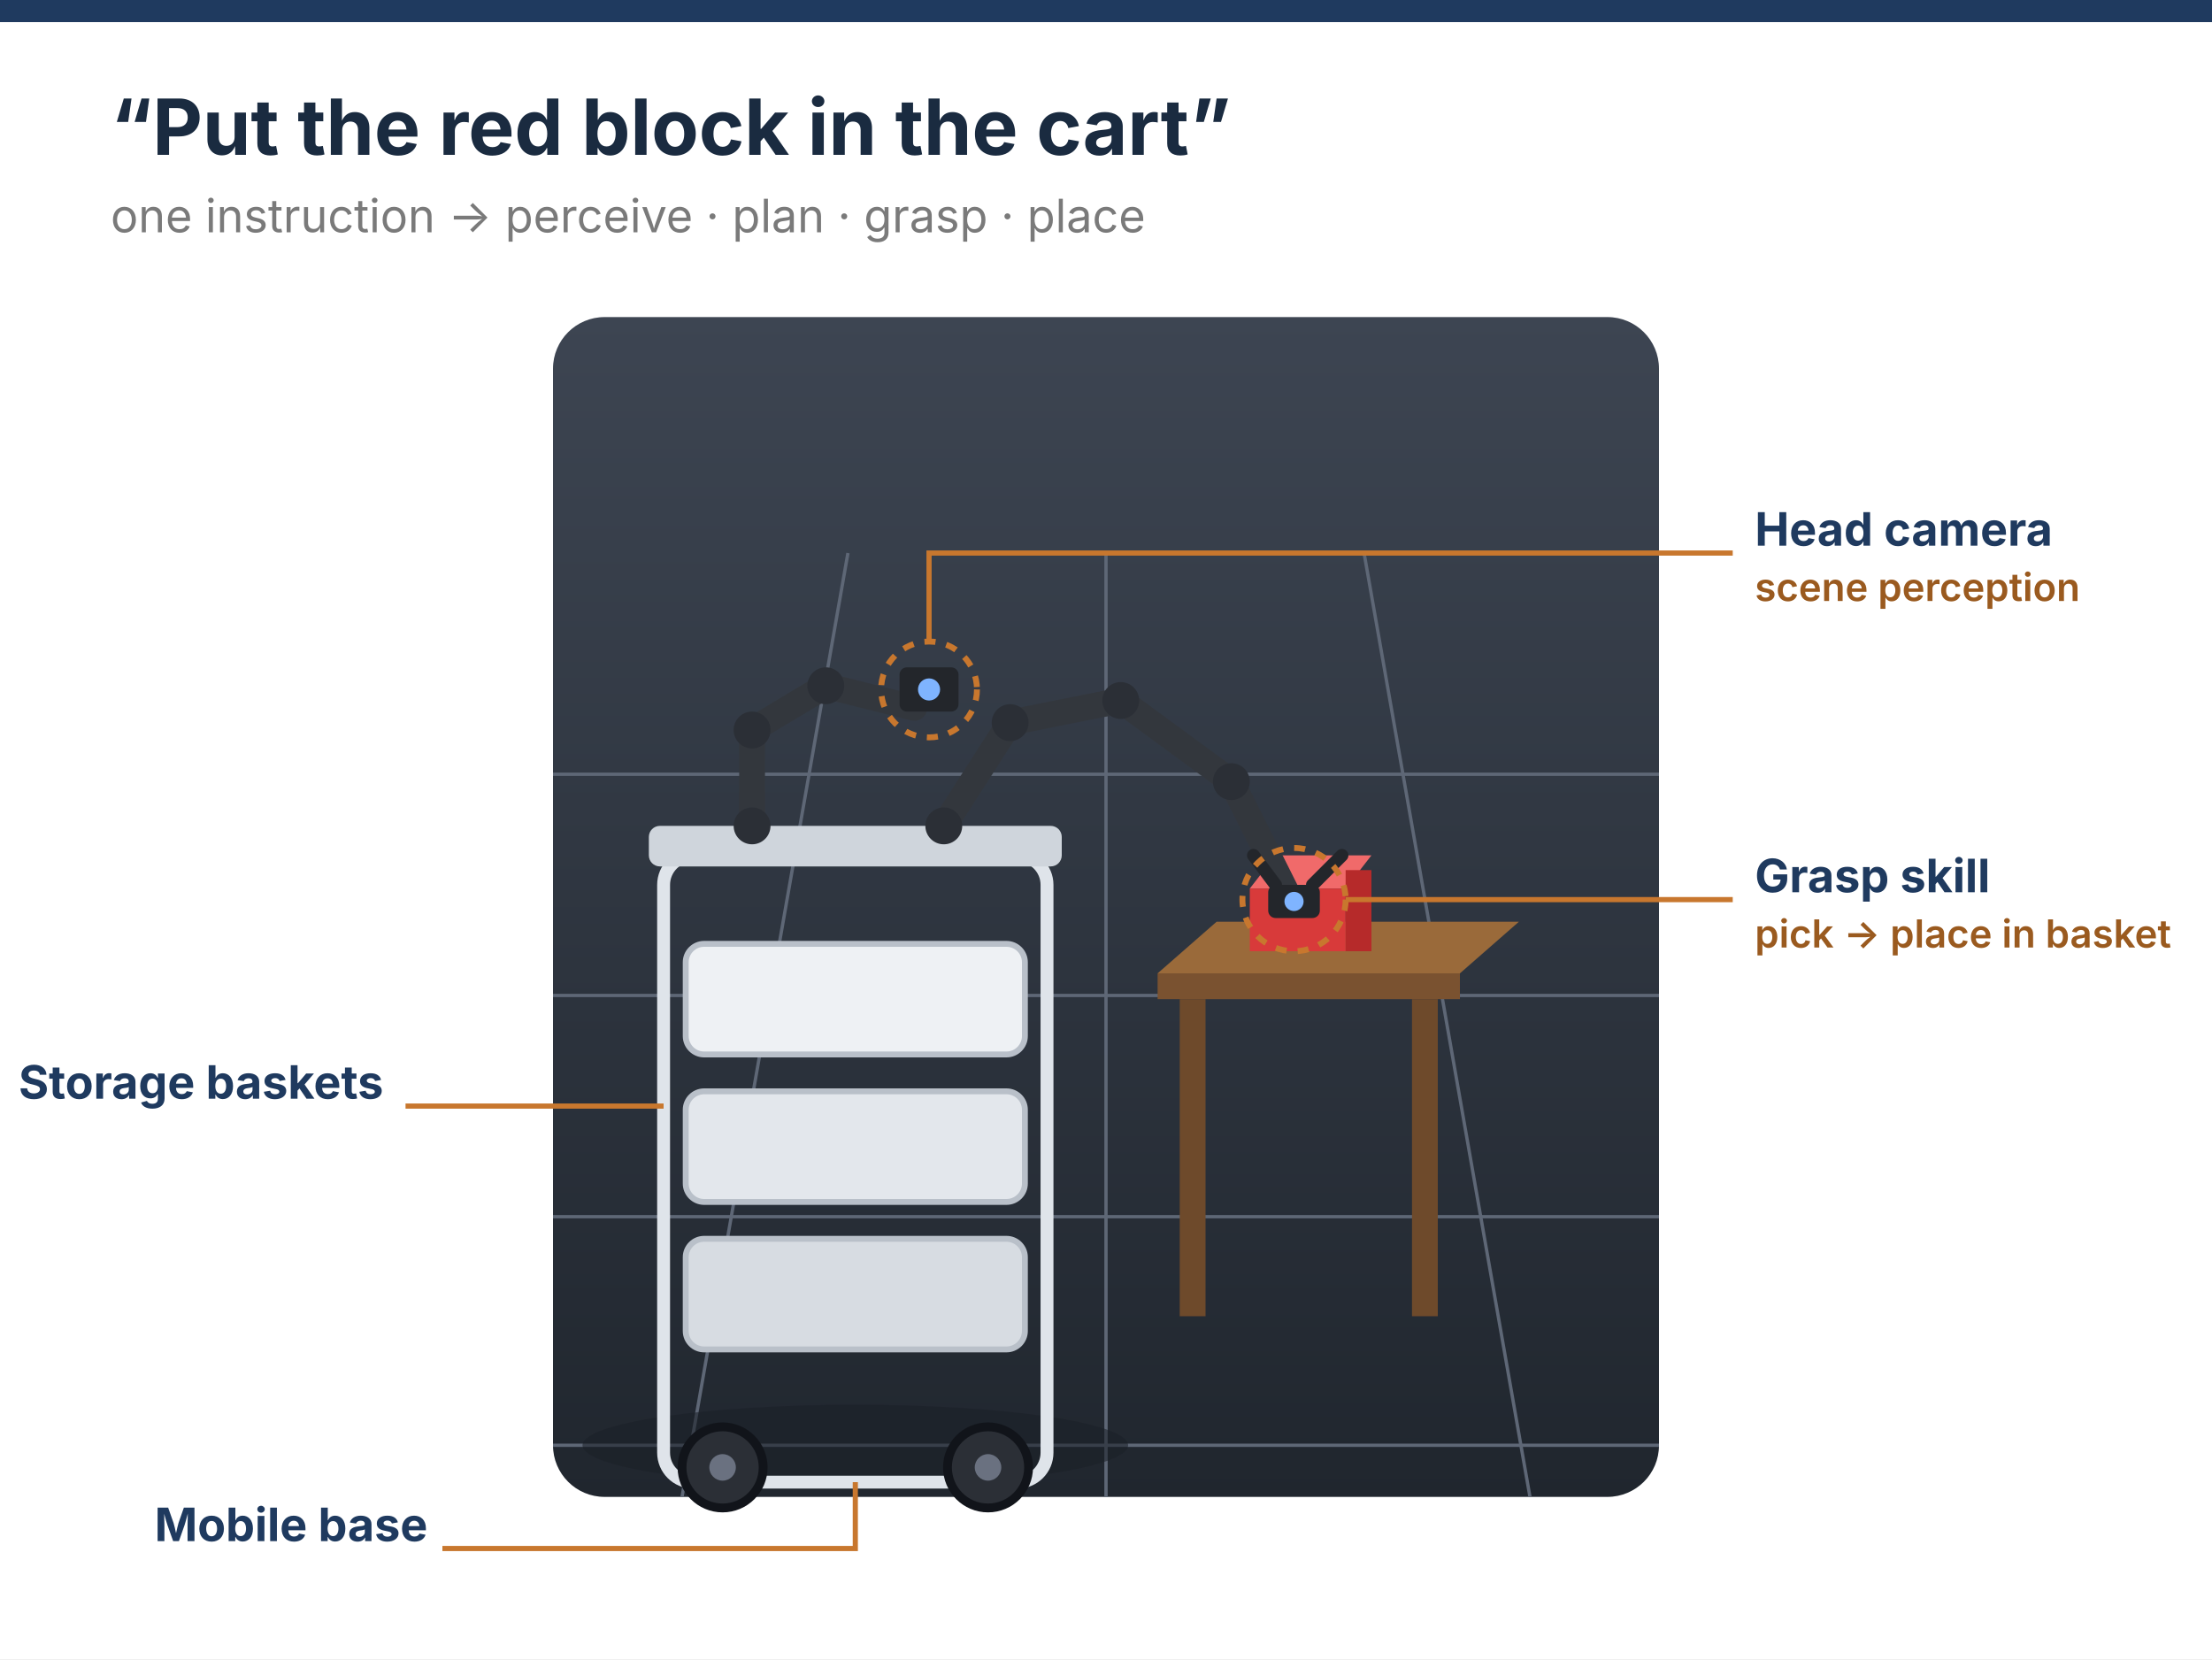
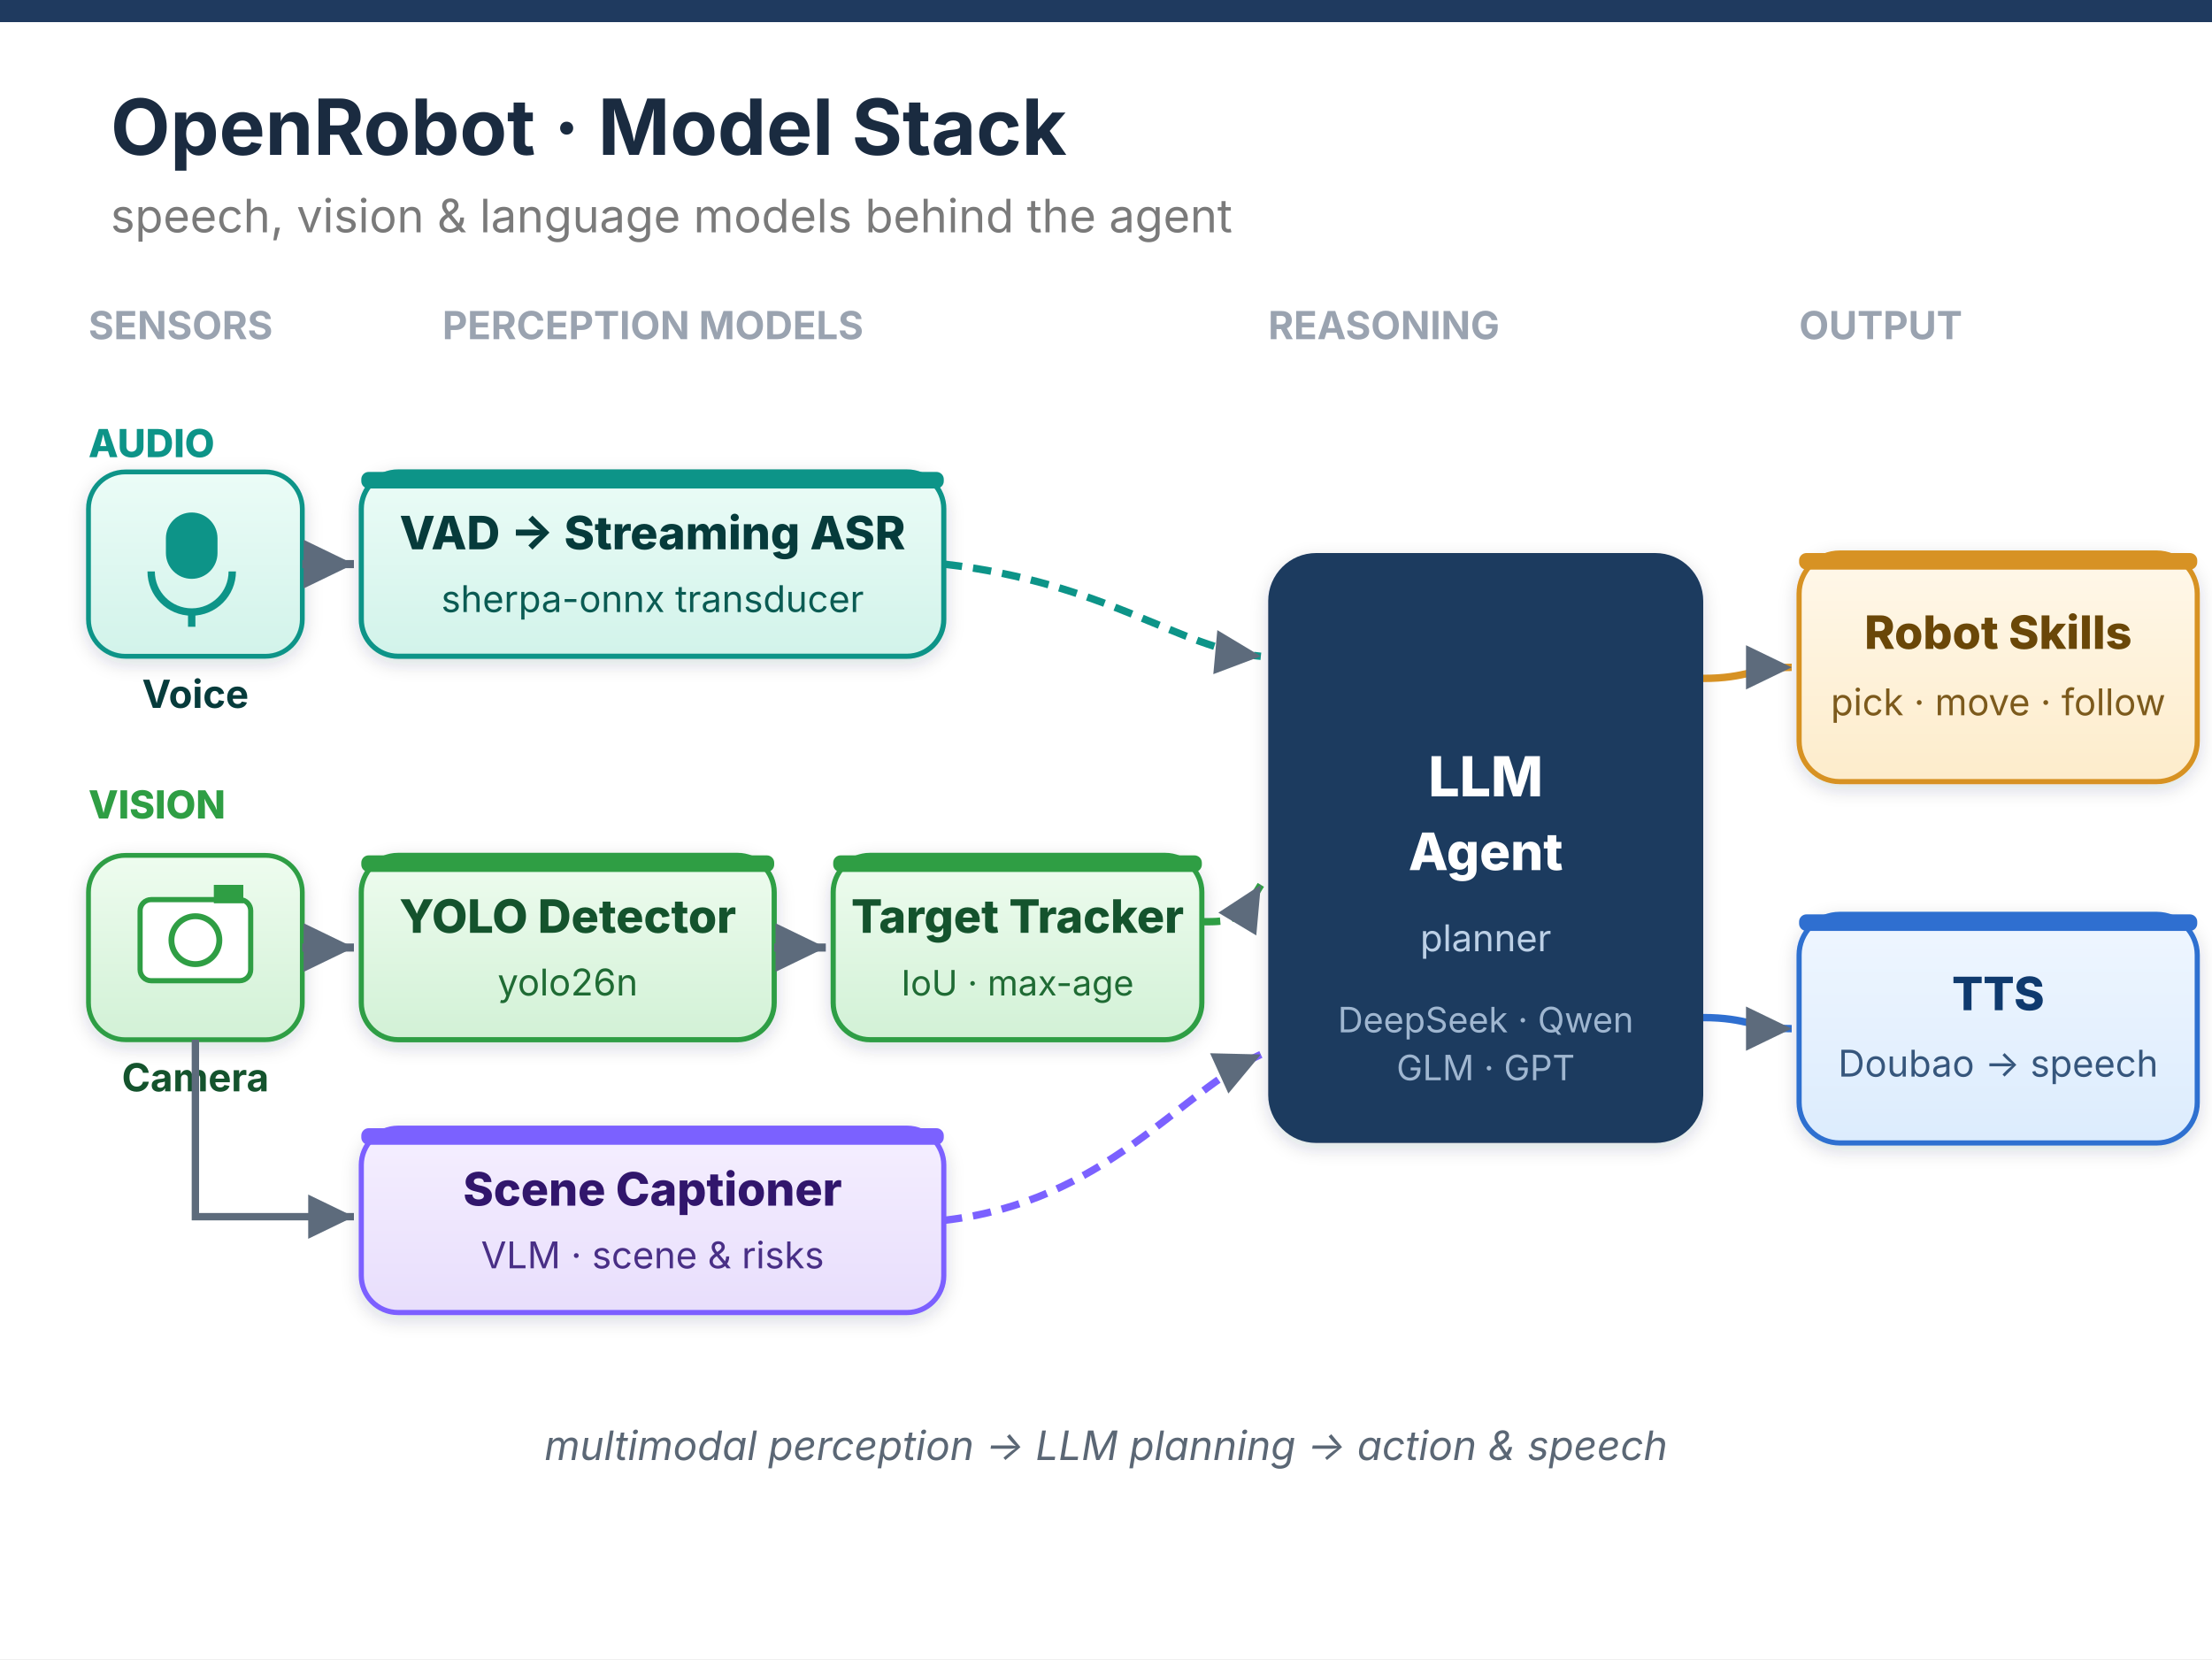
<svg xmlns="http://www.w3.org/2000/svg" viewBox="0 0 600 450" font-family="'Inter','Helvetica Neue',Arial,sans-serif">
  <defs>
-     <linearGradient id="orb2_floor" x1="0" y1="0" x2="0" y2="1">
-       <stop offset="0" stop-color="#3d4552" />
-       <stop offset="1" stop-color="#20262e" />
+     <filter id="ds2" x="-30%" y="-30%" width="160%" height="160%">
+       <feDropShadow dx="0" dy="1.5" stdDeviation="2.4" flood-color="#1a2b40" flood-opacity="0.16" />
+     </filter>
+     <linearGradient id="a_blue" x1="0" y1="0" x2="0" y2="1">
+       <stop offset="0" stop-color="#eff6ff" />
+       <stop offset="1" stop-color="#dcecfd" />
    </linearGradient>
-     <style>
-       .grid2{stroke:#5e6776;stroke-width:0.9;fill:none;}
-       .tag{fill:#1f3a5f;font-size:12.5px;font-weight:700;}
-       .tagsub{fill:#9a5a1f;font-size:10.5px;font-weight:600;}
-       .lead{stroke:#c8772e;stroke-width:1.4;fill:none;}
-     </style>
+     <linearGradient id="a_teal" x1="0" y1="0" x2="0" y2="1">
+       <stop offset="0" stop-color="#ebfcf7" />
+       <stop offset="1" stop-color="#d2f3ea" />
+     </linearGradient>
+     <linearGradient id="a_green" x1="0" y1="0" x2="0" y2="1">
+       <stop offset="0" stop-color="#eefcef" />
+       <stop offset="1" stop-color="#d2f1d6" />
+     </linearGradient>
+     <linearGradient id="a_violet" x1="0" y1="0" x2="0" y2="1">
+       <stop offset="0" stop-color="#f5efff" />
+       <stop offset="1" stop-color="#e8defc" />
+     </linearGradient>
+     <linearGradient id="a_amber" x1="0" y1="0" x2="0" y2="1">
+       <stop offset="0" stop-color="#fff8ea" />
+       <stop offset="1" stop-color="#fdeccb" />
+     </linearGradient>
+     <marker id="a_ar" markerWidth="9" markerHeight="9" refX="6.2" refY="3" orient="auto">
+       <path d="M0,0 L6.2,3 L0,6 Z" fill="#5d6b7c" />
+     </marker>
  </defs>
  <rect width="600" height="450" fill="#ffffff" />
  <rect x="0" y="0" width="600" height="6" fill="#1f3a5f" />
-   <text x="30" y="42" fill="#1a2b40" font-size="21" font-weight="700">“Put the red block in the cart”</text>
-   <text x="30" y="63" fill="#7a7a7a" font-size="12.5">one instruction → perceive · plan · grasp · place</text>
-   <rect x="150" y="86" width="300" height="320" rx="14" fill="url(#orb2_floor)" />
-   <clipPath id="orb2_clip">
-     <rect x="150" y="86" width="300" height="320" rx="14" />
-   </clipPath>
-   <g clip-path="url(#orb2_clip)">
-     <path class="grid2" d="M150,210 L450,210" />
-     <path class="grid2" d="M150,270 L450,270" />
-     <path class="grid2" d="M150,330 L450,330" />
-     <path class="grid2" d="M150,392 L450,392" />
-     <path class="grid2" d="M230,150 L185,406" />
-     <path class="grid2" d="M300,150 L300,406" />
-     <path class="grid2" d="M370,150 L415,406" />
+   <text x="30" y="42" fill="#1a2b40" font-size="21" font-weight="700">OpenRobot · Model Stack</text>
+   <text x="30" y="63" fill="#7a7a7a" font-size="12.5">speech, vision &amp; language models behind the agent</text>
+   <text x="24" y="92" fill="#9aa3b0" font-size="10.5" font-weight="700">SENSORS</text>
+   <text x="120" y="92" fill="#9aa3b0" font-size="10.5" font-weight="700">PERCEPTION MODELS</text>
+   <text x="344" y="92" fill="#9aa3b0" font-size="10.5" font-weight="700">REASONING</text>
+   <text x="488" y="92" fill="#9aa3b0" font-size="10.5" font-weight="700">OUTPUT</text>
+   <text x="24" y="124" fill="#0d9488" font-size="10.5" font-weight="800">AUDIO</text>
+   <text x="24" y="222" fill="#2f9e44" font-size="10.5" font-weight="800">VISION</text>
+   <g filter="url(#ds2)">
+     <rect x="24" y="128" width="58" height="50" rx="10" fill="url(#a_teal)" stroke="#0d9488" stroke-width="1.3" />
  </g>
-   <g>
-     <polygon points="330,250 412,250 396,264 314,264" fill="#9a6a3a" />
-     <rect x="314" y="264" width="82" height="7" fill="#7a5230" />
-     <rect x="320" y="271" width="7" height="86" fill="#6e4a2b" />
-     <rect x="383" y="271" width="7" height="86" fill="#6e4a2b" />
-     <polygon points="346,232 372,232 365,241 339,241" fill="#f06a6a" />
-     <rect x="339" y="241" width="26" height="17" fill="#d83a3a" />
-     <rect x="365" y="236" width="7" height="22" fill="#b62a2a" />
+   <rect x="45" y="139" width="14" height="18" rx="7" fill="#0d9488" />
+   <path d="M41,155 a11,11 0 0 0 22,0" fill="none" stroke="#0d9488" stroke-width="2" />
+   <line x1="52" y1="166" x2="52" y2="170" stroke="#0d9488" stroke-width="2" />
+   <text x="53" y="174" fill="#063b3b" font-size="9.5" font-weight="700" text-anchor="middle"> </text>
+   <text x="53" y="192" fill="#063b3b" font-size="10.5" font-weight="700" text-anchor="middle">Voice</text>
+   <g filter="url(#ds2)">
+     <rect x="24" y="232" width="58" height="50" rx="10" fill="url(#a_green)" stroke="#2f9e44" stroke-width="1.3" />
  </g>
-   <g stroke-linejoin="round" stroke-linecap="round">
-     <ellipse cx="232" cy="392" rx="74" ry="11" fill="#1a1f27" opacity="0.55" />
-     <rect x="180" y="232" width="104" height="170" rx="8" fill="none" stroke="#dfe4ea" stroke-width="3.5" />
-     <rect x="186" y="256" width="92" height="30" rx="5" fill="#eef1f4" stroke="#b9c0c9" stroke-width="1.6" />
-     <rect x="186" y="296" width="92" height="30" rx="5" fill="#e3e7ec" stroke="#b9c0c9" stroke-width="1.6" />
-     <rect x="186" y="336" width="92" height="30" rx="5" fill="#d7dce2" stroke="#b9c0c9" stroke-width="1.6" />
-     <rect x="176" y="224" width="112" height="11" rx="3" fill="#cfd5dc" />
-     <circle cx="196" cy="398" r="11" fill="#2b2f36" stroke="#11141a" stroke-width="2.4" />
-     <circle cx="268" cy="398" r="11" fill="#2b2f36" stroke="#11141a" stroke-width="2.4" />
-     <circle cx="196" cy="398" r="3.6" fill="#6a7180" />
-     <circle cx="268" cy="398" r="3.6" fill="#6a7180" />
-     <g stroke="#33373d" stroke-width="7" fill="none">
-       <path d="M204,224 L204,198 L224,186" />
-       <path d="M224,186 L248,192" />
-     </g>
-     <circle cx="204" cy="224" r="5" fill="#2b2f36" />
-     <circle cx="204" cy="198" r="5" fill="#2b2f36" />
-     <circle cx="224" cy="186" r="5" fill="#2b2f36" />
-     <rect x="244" y="181" width="16" height="12" rx="2" fill="#23262b" />
-     <circle cx="252" cy="187" r="3" fill="#7fb4ff" />
-     <g stroke="#33373d" stroke-width="7" fill="none">
-       <path d="M256,224 L274,196 L304,190" />
-       <path d="M304,190 L334,212 L350,244" />
-     </g>
-     <circle cx="256" cy="224" r="5" fill="#2b2f36" />
-     <circle cx="274" cy="196" r="5" fill="#2b2f36" />
-     <circle cx="304" cy="190" r="5" fill="#2b2f36" />
-     <circle cx="334" cy="212" r="5" fill="#2b2f36" />
-     <g stroke="#23262b" stroke-width="3.5" fill="none">
-       <path d="M346,240 L340,232" />
-       <path d="M356,240 L364,232" />
-     </g>
-     <rect x="344" y="240" width="14" height="9" rx="2" fill="#23262b" />
-     <circle cx="351" cy="244.5" r="2.6" fill="#7fb4ff" />
+   <rect x="38" y="244" width="30" height="22" rx="3" fill="#ffffff" stroke="#2f9e44" stroke-width="1.4" />
+   <circle cx="53" cy="255" r="6.5" fill="none" stroke="#2f9e44" stroke-width="1.6" />
+   <rect x="58" y="240" width="8" height="5" fill="#2f9e44" />
+   <text x="53" y="296" fill="#14532d" font-size="10.5" font-weight="700" text-anchor="middle">Camera</text>
+   <path d="M82 153 H96" stroke="#5d6b7c" stroke-width="2.2" fill="none" marker-end="url(#a_ar)" />
+   <g filter="url(#ds2)">
+     <rect x="98" y="128" width="158" height="50" rx="10" fill="url(#a_teal)" stroke="#0d9488" stroke-width="1.4" />
  </g>
-   <circle cx="252" cy="187" r="13" fill="none" stroke="#c8772e" stroke-width="1.6" stroke-dasharray="3 3" />
-   <path class="lead" d="M252,174 L252,150 L470,150" />
-   <text class="tag" x="476" y="148">Head camera</text>
-   <text class="tagsub" x="476" y="163">scene perception</text>
-   <circle cx="351" cy="244" r="14" fill="none" stroke="#c8772e" stroke-width="1.6" stroke-dasharray="3 3" />
-   <path class="lead" d="M365,244 L470,244" />
-   <text class="tag" x="476" y="242">Grasp skill</text>
-   <text class="tagsub" x="476" y="257">pick → place in basket</text>
-   <path class="lead" d="M232,402 L232,420 L120,420" />
-   <text class="tag" x="116" y="418" text-anchor="end">Mobile base</text>
-   <path class="lead" d="M180,300 L110,300" />
-   <text class="tag" x="104" y="298" text-anchor="end">Storage baskets</text>
+   <rect x="98" y="128" width="158" height="4.5" rx="2" fill="#0d9488" />
+   <text x="177" y="149" fill="#063b3b" font-size="12.5" font-weight="800" text-anchor="middle">VAD → Streaming ASR</text>
+   <text x="177" y="166" fill="#0a5b53" font-size="10" text-anchor="middle">sherpa-onnx transducer</text>
+   <path d="M82 257 H96" stroke="#5d6b7c" stroke-width="2.2" fill="none" marker-end="url(#a_ar)" />
+   <g filter="url(#ds2)">
+     <rect x="98" y="232" width="112" height="50" rx="10" fill="url(#a_green)" stroke="#2f9e44" stroke-width="1.4" />
+   </g>
+   <rect x="98" y="232" width="112" height="4.5" rx="2" fill="#2f9e44" />
+   <text x="154" y="253" fill="#14532d" font-size="12.5" font-weight="800" text-anchor="middle">YOLO Detector</text>
+   <text x="154" y="270" fill="#1f6b34" font-size="10" text-anchor="middle">yolo26n</text>
+   <path d="M210 257 H224" stroke="#5d6b7c" stroke-width="2.2" fill="none" marker-end="url(#a_ar)" />
+   <g filter="url(#ds2)">
+     <rect x="226" y="232" width="100" height="50" rx="10" fill="url(#a_green)" stroke="#2f9e44" stroke-width="1.4" />
+   </g>
+   <rect x="226" y="232" width="100" height="4.5" rx="2" fill="#2f9e44" />
+   <text x="276" y="253" fill="#14532d" font-size="12.5" font-weight="800" text-anchor="middle">Target Tracker</text>
+   <text x="276" y="270" fill="#1f6b34" font-size="9.5" text-anchor="middle">IoU · max-age</text>
+   <path d="M53 282 V330 H96" stroke="#5d6b7c" stroke-width="2" fill="none" marker-end="url(#a_ar)" />
+   <g filter="url(#ds2)">
+     <rect x="98" y="306" width="158" height="50" rx="10" fill="url(#a_violet)" stroke="#7b61ff" stroke-width="1.4" />
+   </g>
+   <rect x="98" y="306" width="158" height="4.5" rx="2" fill="#7b61ff" />
+   <text x="177" y="327" fill="#31166c" font-size="12.5" font-weight="800" text-anchor="middle">Scene Captioner</text>
+   <text x="177" y="344" fill="#492f86" font-size="10" text-anchor="middle">VLM · scene &amp; risks</text>
+   <g filter="url(#ds2)">
+     <rect x="344" y="150" width="118" height="160" rx="13" fill="#1f3a5f" />
+   </g>
+   <text x="403" y="216" fill="#ffffff" font-size="15" font-weight="800" text-anchor="middle">LLM</text>
+   <text x="403" y="236" fill="#ffffff" font-size="14" font-weight="800" text-anchor="middle">Agent</text>
+   <text x="403" y="258" fill="#bcd0e6" font-size="10" text-anchor="middle">planner</text>
+   <text x="403" y="280" fill="#9fb6d0" font-size="9.5" text-anchor="middle">DeepSeek · Qwen</text>
+   <text x="403" y="293" fill="#9fb6d0" font-size="9.5" text-anchor="middle">GLM · GPT</text>
+   <path d="M256 153 C300 158 320 176 342 178" stroke="#0d9488" stroke-width="2" fill="none" marker-end="url(#a_ar)" stroke-dasharray="5 3" />
+   <path d="M326 250 C334 250 336 250 342 240" stroke="#2f9e44" stroke-width="2" fill="none" marker-end="url(#a_ar)" stroke-dasharray="5 3" />
+   <path d="M256 331 C300 326 320 296 342 286" stroke="#7b61ff" stroke-width="2" fill="none" marker-end="url(#a_ar)" stroke-dasharray="5 3" />
+   <g filter="url(#ds2)">
+     <rect x="488" y="150" width="108" height="62" rx="11" fill="url(#a_amber)" stroke="#d79224" stroke-width="1.4" />
+   </g>
+   <rect x="488" y="150" width="108" height="4.5" rx="2" fill="#d79224" />
+   <text x="542" y="176" fill="#6a4708" font-size="12.5" font-weight="800" text-anchor="middle">Robot Skills</text>
+   <text x="542" y="194" fill="#7c5a1c" font-size="10" text-anchor="middle">pick · move · follow</text>
+   <g filter="url(#ds2)">
+     <rect x="488" y="248" width="108" height="62" rx="11" fill="url(#a_blue)" stroke="#2f6fd0" stroke-width="1.4" />
+   </g>
+   <rect x="488" y="248" width="108" height="4.5" rx="2" fill="#2f6fd0" />
+   <text x="542" y="274" fill="#0f3a6e" font-size="12.5" font-weight="800" text-anchor="middle">TTS</text>
+   <text x="542" y="292" fill="#36567c" font-size="10" text-anchor="middle">Doubao → speech</text>
+   <path d="M462 184 C474 184 476 181 486 181" stroke="#d79224" stroke-width="2" fill="none" marker-end="url(#a_ar)" />
+   <path d="M462 276 C474 276 476 279 486 279" stroke="#2f6fd0" stroke-width="2" fill="none" marker-end="url(#a_ar)" />
+   <text x="300" y="396" fill="#5b6775" font-size="11" font-style="italic" text-anchor="middle">multimodal perception → LLM planning → action &amp; speech</text>
</svg>
